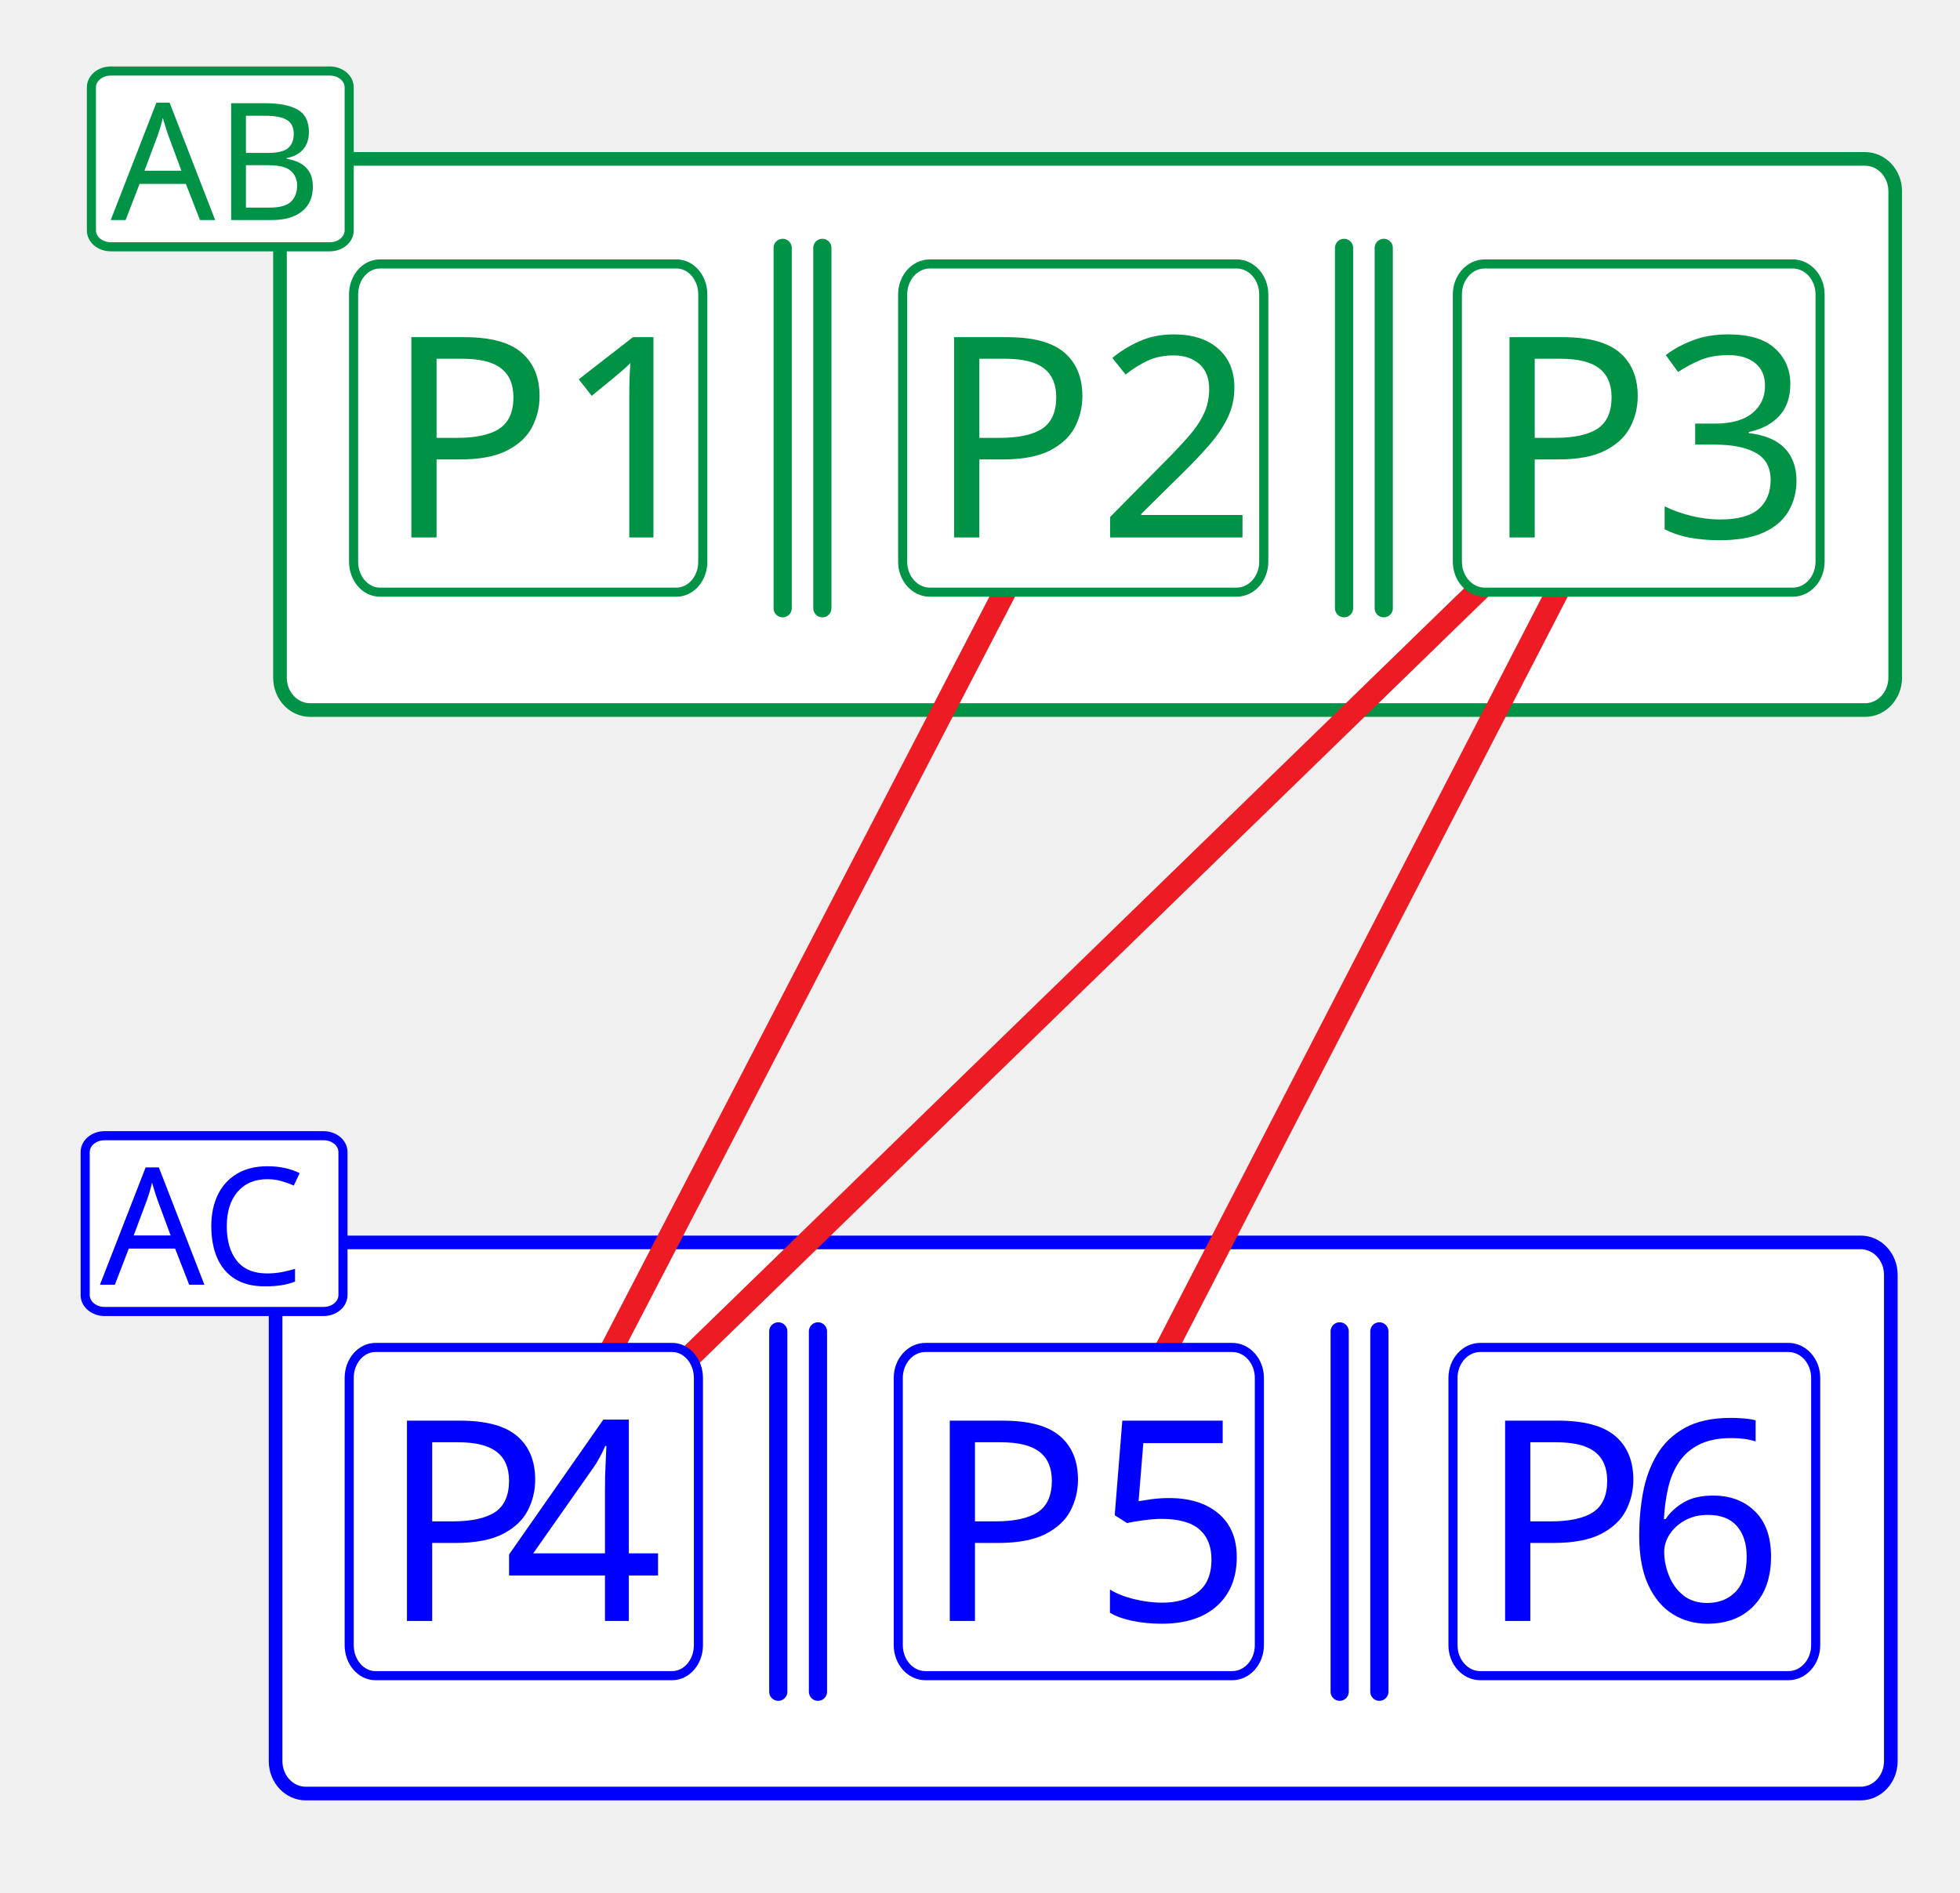
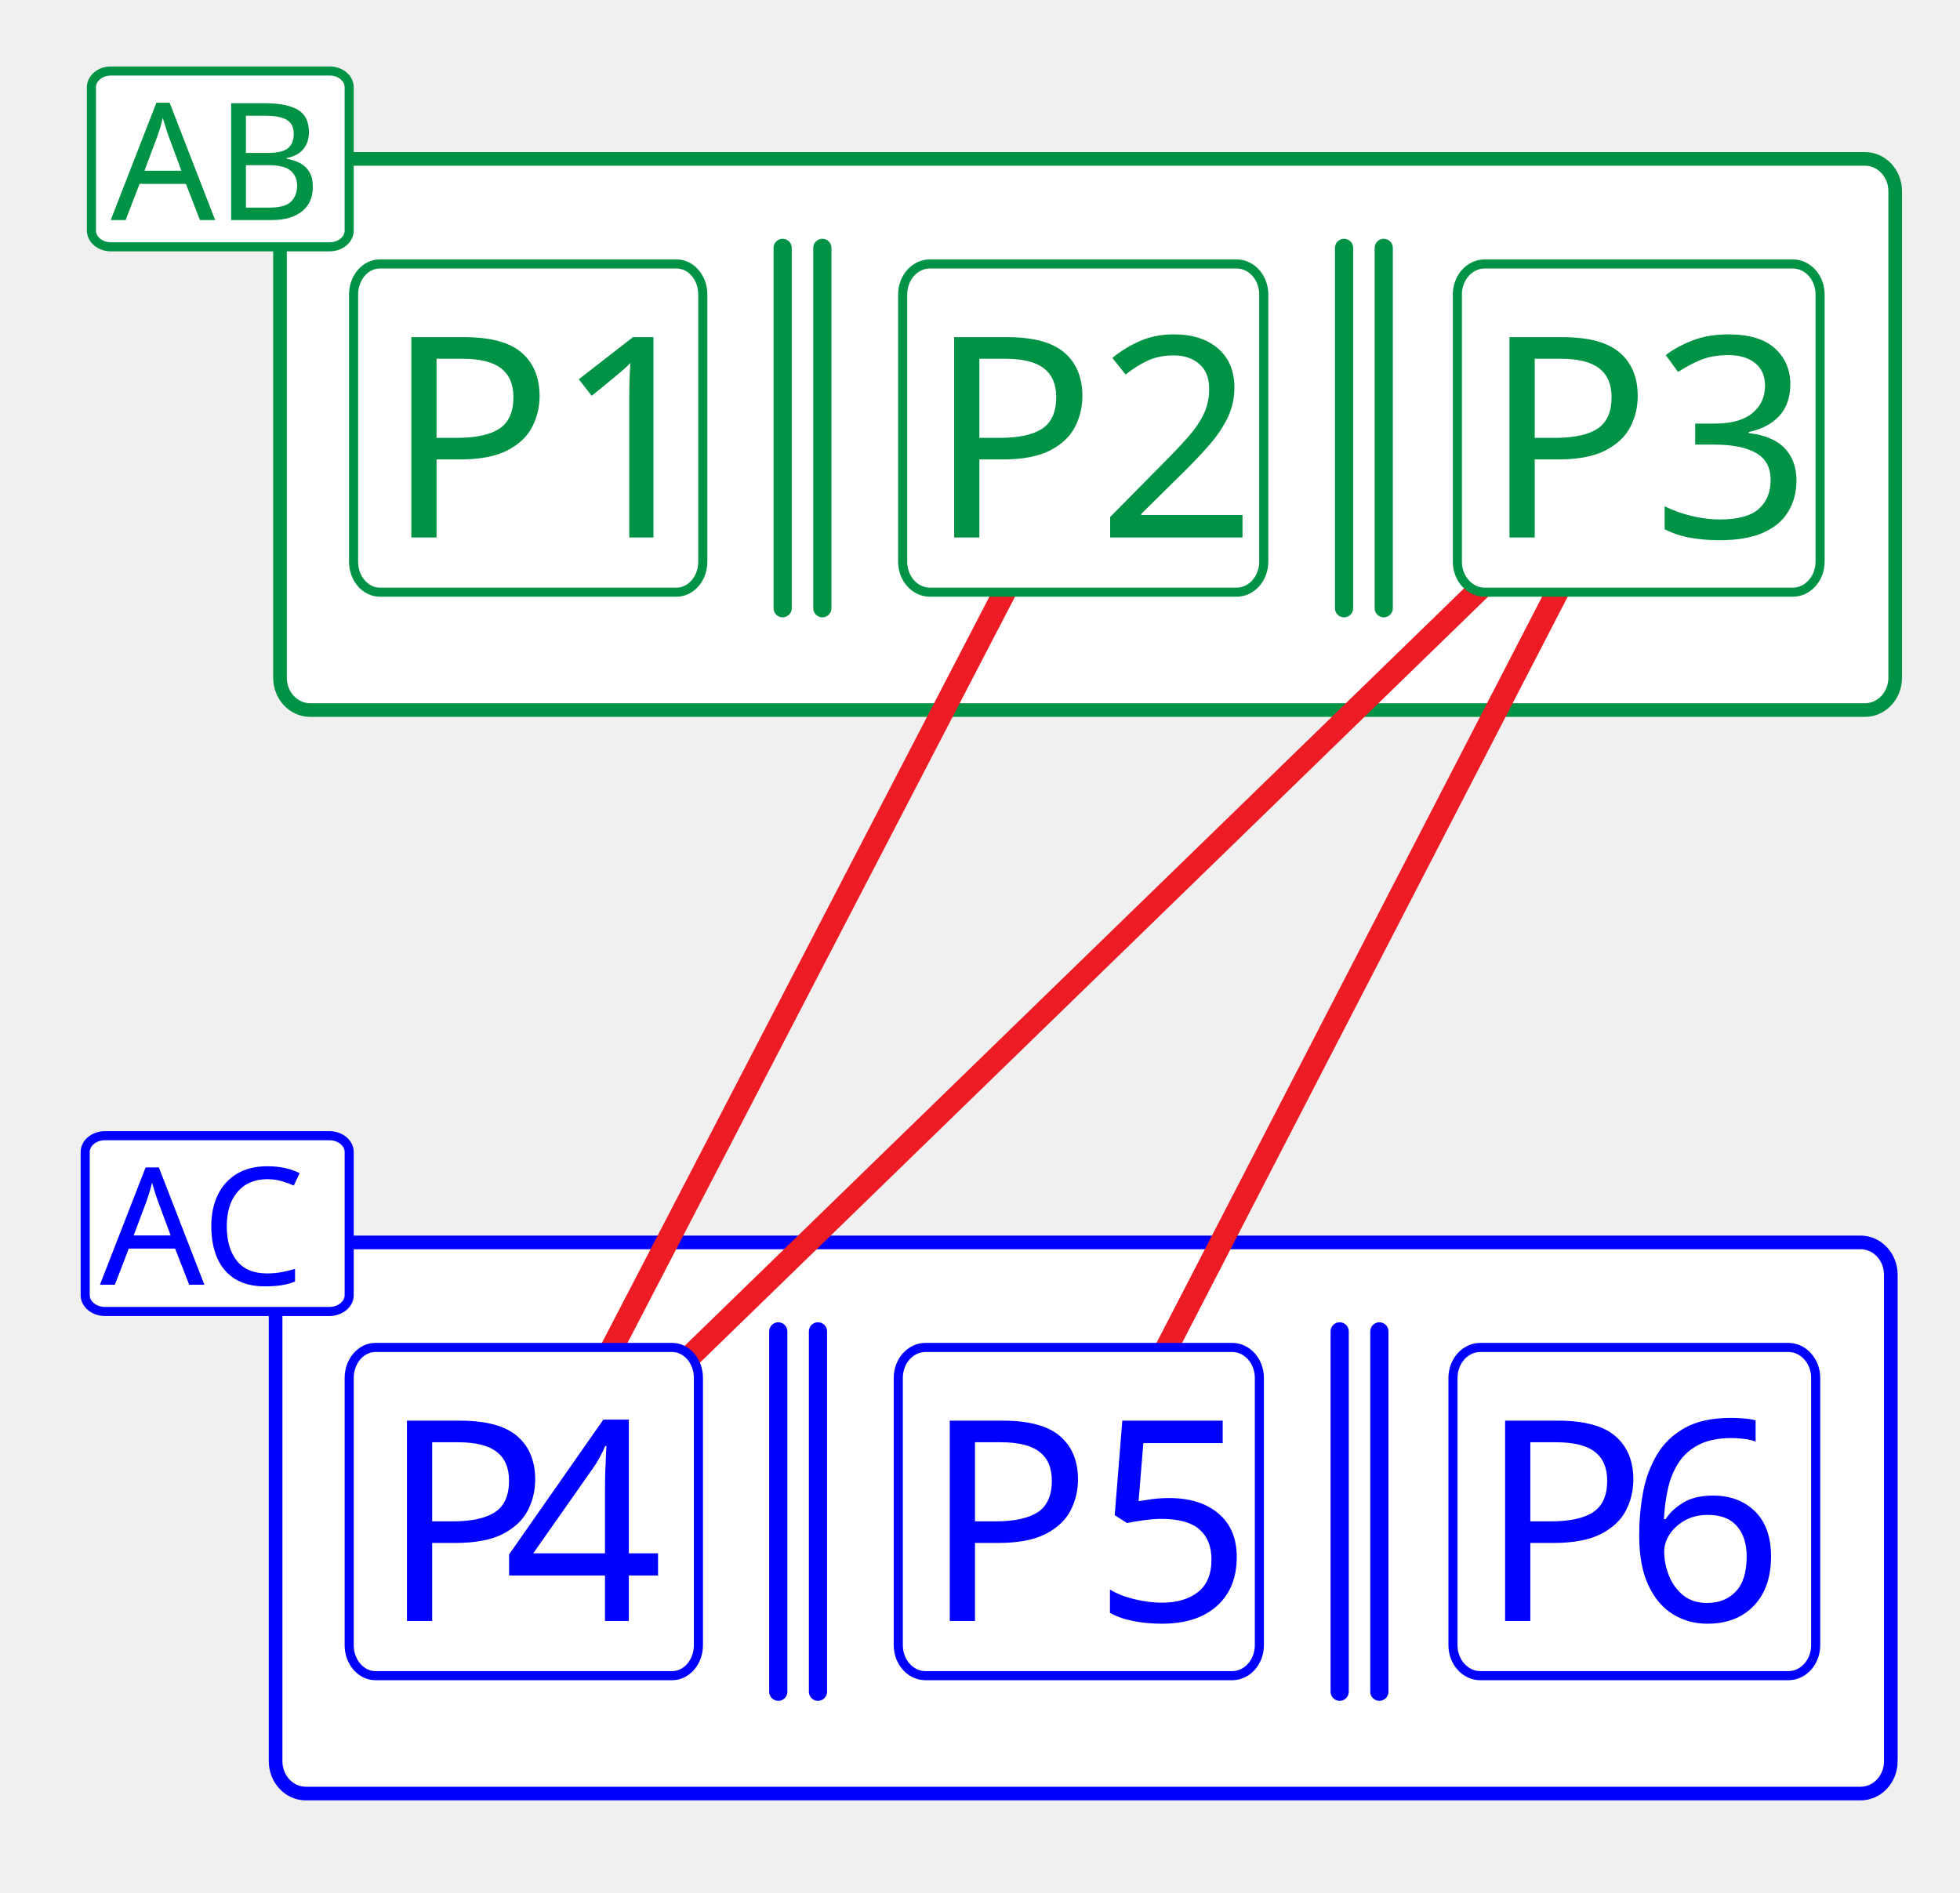
<svg xmlns="http://www.w3.org/2000/svg" version="1.1" id="Layer_1" x="0px" y="0px" width="431.111px" height="416.417px" viewBox="0 0 431.111 416.417" enable-background="new 0 0 431.111 416.417" xml:space="preserve">
-   <path fill="#FFFFFF" stroke="#009245" stroke-width="3" stroke-miterlimit="10" d="M416.857,149.09c0,3.933-2.977,7.12-6.649,7.12  H68.232c-3.671,0-6.648-3.187-6.648-7.12V42.078c0-3.933,2.977-7.12,6.648-7.12h341.976c3.673,0,6.649,3.187,6.649,7.12V149.09z" />
+   <path fill="#FFFFFF" stroke="#009245" stroke-width="3" stroke-miterlimit="10" d="M416.857,149.09c0,3.933-2.978,7.12-6.649,7.12  H68.232c-3.671,0-6.648-3.187-6.648-7.12V42.078c0-3.933,2.977-7.12,6.648-7.12h341.976c3.673,0,6.649,3.187,6.649,7.12V149.09z" />
  <g>
-     <path fill="#FFFFFF" stroke="#009245" stroke-width="2" stroke-miterlimit="10" d="M154.584,123.567   c0,3.704-2.589,6.708-5.783,6.708H83.555c-3.194,0-5.784-3.004-5.784-6.708V64.776c0-3.705,2.59-6.708,5.784-6.708h65.247   c3.194,0,5.783,3.003,5.783,6.708V123.567z" />
+     <path fill="#FFFFFF" stroke="#009245" stroke-width="2" stroke-miterlimit="10" d="M154.584,123.567   c0,3.704-2.589,6.708-5.783,6.708H83.555c-3.194,0-5.784-3.004-5.784-6.708V64.776c0-3.705,2.59-6.708,5.784-6.708h65.247   c3.194,0,5.783,3.003,5.783,6.708L154.584,123.567L154.584,123.567z" />
    <text transform="matrix(1 0 0 1 84.4932 118.2349)" fill="#009245" font-family="'Futura-Medium'" font-size="61.697">P1</text>
  </g>
  <g>
-     <line fill="#FFFFFF" stroke="#009245" stroke-width="4" stroke-linecap="round" stroke-miterlimit="10" x1="172.15" y1="54.533" x2="172.15" y2="133.81" />
-     <line fill="#FFFFFF" stroke="#009245" stroke-width="4" stroke-linecap="round" stroke-miterlimit="10" x1="180.88" y1="54.533" x2="180.88" y2="133.81" />
+     <line fill="none" stroke="#009245" stroke-width="4" stroke-linecap="round" stroke-miterlimit="10" x1="172.15" y1="54.533" x2="172.15" y2="133.81" />
+     <line fill="none" stroke="#009245" stroke-width="4" stroke-linecap="round" stroke-miterlimit="10" x1="180.88" y1="54.533" x2="180.88" y2="133.81" />
  </g>
  <g>
-     <line fill="#FFFFFF" stroke="#009245" stroke-width="4" stroke-linecap="round" stroke-miterlimit="10" x1="295.632" y1="54.533" x2="295.632" y2="133.81" />
-     <line fill="#FFFFFF" stroke="#009245" stroke-width="4" stroke-linecap="round" stroke-miterlimit="10" x1="304.361" y1="54.533" x2="304.361" y2="133.81" />
+     <line fill="none" stroke="#009245" stroke-width="4" stroke-linecap="round" stroke-miterlimit="10" x1="295.632" y1="54.533" x2="295.632" y2="133.81" />
+     <line fill="none" stroke="#009245" stroke-width="4" stroke-linecap="round" stroke-miterlimit="10" x1="304.36" y1="54.533" x2="304.36" y2="133.81" />
  </g>
-   <path fill="#FFFFFF" stroke="#0000FF" stroke-width="3" stroke-miterlimit="10" d="M415.893,387.455c0,3.935-2.978,7.12-6.65,7.12  H67.268c-3.671,0-6.648-3.186-6.648-7.12V280.444c0-3.933,2.977-7.119,6.648-7.119h341.975c3.673,0,6.65,3.187,6.65,7.119V387.455z" />
+   <path fill="#FFFFFF" stroke="#0000FF" stroke-width="3" stroke-miterlimit="10" d="M415.893,387.455  c0,3.936-2.978,7.121-6.649,7.121H67.268c-3.671,0-6.648-3.187-6.648-7.121V280.444c0-3.933,2.977-7.118,6.648-7.118h341.975  c3.673,0,6.649,3.187,6.649,7.118V387.455z" />
  <g>
-     <line fill="#FFFFFF" stroke="#0000FF" stroke-width="4" stroke-linecap="round" stroke-miterlimit="10" x1="171.186" y1="292.898" x2="171.186" y2="372.176" />
-     <line fill="#FFFFFF" stroke="#0000FF" stroke-width="4" stroke-linecap="round" stroke-miterlimit="10" x1="179.915" y1="292.898" x2="179.915" y2="372.176" />
+     <line fill="none" stroke="#0000FF" stroke-width="4" stroke-linecap="round" stroke-miterlimit="10" x1="171.186" y1="292.898" x2="171.186" y2="372.175" />
+     <line fill="none" stroke="#0000FF" stroke-width="4" stroke-linecap="round" stroke-miterlimit="10" x1="179.915" y1="292.898" x2="179.915" y2="372.175" />
  </g>
  <g>
-     <line fill="#FFFFFF" stroke="#0000FF" stroke-width="4" stroke-linecap="round" stroke-miterlimit="10" x1="294.667" y1="292.898" x2="294.667" y2="372.176" />
-     <line fill="#FFFFFF" stroke="#0000FF" stroke-width="4" stroke-linecap="round" stroke-miterlimit="10" x1="303.396" y1="292.898" x2="303.396" y2="372.176" />
+     <line fill="none" stroke="#0000FF" stroke-width="4" stroke-linecap="round" stroke-miterlimit="10" x1="294.667" y1="292.898" x2="294.667" y2="372.175" />
+     <line fill="none" stroke="#0000FF" stroke-width="4" stroke-linecap="round" stroke-miterlimit="10" x1="303.396" y1="292.898" x2="303.396" y2="372.175" />
  </g>
  <g>
-     <path fill="#FFFFFF" stroke="#0000FF" stroke-width="2" stroke-miterlimit="10" d="M399.368,361.933   c0,3.703-2.688,6.708-6.007,6.708h-67.763c-3.319,0-6.008-3.005-6.008-6.708v-58.792c0-3.703,2.688-6.708,6.008-6.708h67.763   c3.318,0,6.007,3.005,6.007,6.708V361.933z" />
-     <text transform="matrix(1 0 0 1 325.0723 356.6011)">
-       <tspan x="0" y="0" fill="#0000FF" font-family="'Futura-Medium'" font-size="61.697" letter-spacing="-1">P</tspan>
-       <tspan x="32.085" y="0" fill="#0000FF" font-family="'Futura-Medium'" font-size="61.697">6</tspan>
-     </text>
+     <path fill="#FFFFFF" stroke="#0000FF" stroke-width="2" stroke-miterlimit="10" d="M399.368,361.933   c0,3.703-2.688,6.708-6.007,6.708h-67.764c-3.318,0-6.008-3.005-6.008-6.708v-58.792c0-3.703,2.688-6.708,6.008-6.708h67.764   c3.317,0,6.007,3.005,6.007,6.708V361.933z" />
+     <text transform="matrix(1 0 0 1 325.0723 356.6011)" fill="#0000FF" font-family="'Futura-Medium'" font-size="61.697">P</text>
+     <text transform="matrix(1 0 0 1 357.1572 356.6011)" fill="#0000FF" font-family="'Futura-Medium'" font-size="61.697">6</text>
  </g>
-   <line fill="none" stroke="#ED1C24" stroke-width="5" stroke-miterlimit="10" x1="237.291" y1="98.811" x2="115.213" y2="333.95" />
-   <line fill="none" stroke="#ED1C24" stroke-width="5" stroke-miterlimit="10" x1="115.213" y1="333.95" x2="360.445" y2="95.583" />
-   <line fill="none" stroke="#ED1C24" stroke-width="5" stroke-miterlimit="10" x1="360.445" y1="95.583" x2="237.291" y2="333.95" />
+   <line fill="none" stroke="#ED1C24" stroke-width="5" stroke-miterlimit="10" x1="237.291" y1="98.811" x2="115.213" y2="333.951" />
+   <line fill="none" stroke="#ED1C24" stroke-width="5" stroke-miterlimit="10" x1="115.213" y1="333.951" x2="360.445" y2="95.583" />
+   <line fill="none" stroke="#ED1C24" stroke-width="5" stroke-miterlimit="10" x1="360.445" y1="95.583" x2="237.291" y2="333.951" />
  <g>
-     <path fill="#FFFFFF" stroke="#009245" stroke-width="2" stroke-miterlimit="10" d="M277.97,123.567c0,3.704-2.677,6.708-5.98,6.708   h-67.466c-3.303,0-5.98-3.004-5.98-6.708V64.776c0-3.705,2.678-6.708,5.98-6.708h67.466c3.304,0,5.98,3.003,5.98,6.708V123.567z" />
+     <path fill="#FFFFFF" stroke="#009245" stroke-width="2" stroke-miterlimit="10" d="M277.97,123.567   c0,3.704-2.677,6.708-5.979,6.708h-67.466c-3.303,0-5.98-3.004-5.98-6.708V64.776c0-3.705,2.678-6.708,5.98-6.708h67.466   c3.304,0,5.979,3.003,5.979,6.708V123.567z" />
    <text transform="matrix(1 0 0 1 203.8857 118.2349)" fill="#009245" font-family="'Futura-Medium'" font-size="61.697">P2</text>
  </g>
  <g>
-     <path fill="#FFFFFF" stroke="#009245" stroke-width="2" stroke-miterlimit="10" d="M400.335,123.567   c0,3.704-2.69,6.708-6.008,6.708h-67.764c-3.317,0-6.008-3.004-6.008-6.708V64.776c0-3.705,2.69-6.708,6.008-6.708h67.764   c3.317,0,6.008,3.003,6.008,6.708V123.567z" />
+     <path fill="#FFFFFF" stroke="#009245" stroke-width="2" stroke-miterlimit="10" d="M400.335,123.567   c0,3.704-2.69,6.708-6.008,6.708h-67.765c-3.316,0-6.008-3.004-6.008-6.708V64.776c0-3.705,2.69-6.708,6.008-6.708h67.765   c3.316,0,6.008,3.003,6.008,6.708V123.567z" />
    <text transform="matrix(1 0 0 1 326.0371 118.2349)" fill="#009245" font-family="'Futura-Medium'" font-size="61.697">P3</text>
  </g>
  <g>
-     <path fill="#FFFFFF" stroke="#0000FF" stroke-width="2" stroke-miterlimit="10" d="M153.62,361.933   c0,3.703-2.589,6.708-5.783,6.708H82.59c-3.194,0-5.784-3.005-5.784-6.708v-58.792c0-3.703,2.59-6.708,5.784-6.708h65.247   c3.194,0,5.783,3.005,5.783,6.708V361.933z" />
-     <text transform="matrix(1 0 0 1 83.5283 356.6011)">
-       <tspan x="0" y="0" fill="#0000FF" font-family="'Futura-Medium'" font-size="61.697" letter-spacing="-6">P</tspan>
-       <tspan x="27.149" y="0" fill="#0000FF" font-family="'Futura-Medium'" font-size="61.697">4</tspan>
-     </text>
+     <path fill="#FFFFFF" stroke="#0000FF" stroke-width="2" stroke-miterlimit="10" d="M153.62,361.933   c0,3.703-2.589,6.708-5.783,6.708H82.59c-3.194,0-5.784-3.005-5.784-6.708v-58.792c0-3.703,2.59-6.708,5.784-6.708h65.247   c3.194,0,5.783,3.005,5.783,6.708V361.933L153.62,361.933z" />
+     <text transform="matrix(1 0 0 1 83.5283 356.6011)" fill="#0000FF" font-family="'Futura-Medium'" font-size="61.697" letter-spacing="-5">P</text>
+     <text transform="matrix(1 0 0 1 110.6772 356.6011)" fill="#0000FF" font-family="'Futura-Medium'" font-size="61.697">4</text>
  </g>
  <g>
-     <path fill="#FFFFFF" stroke="#0000FF" stroke-width="2" stroke-miterlimit="10" d="M277.004,361.933   c0,3.703-2.677,6.708-5.98,6.708h-67.465c-3.303,0-5.98-3.005-5.98-6.708v-58.792c0-3.703,2.678-6.708,5.98-6.708h67.465   c3.304,0,5.98,3.005,5.98,6.708V361.933z" />
+     <path fill="#FFFFFF" stroke="#0000FF" stroke-width="2" stroke-miterlimit="10" d="M277.004,361.933   c0,3.703-2.677,6.708-5.979,6.708h-67.465c-3.303,0-5.98-3.005-5.98-6.708v-58.792c0-3.703,2.678-6.708,5.98-6.708h67.465   c3.304,0,5.979,3.005,5.979,6.708V361.933z" />
    <text transform="matrix(1 0 0 1 202.9209 356.6011)" fill="#0000FF" font-family="'Futura-Medium'" font-size="61.697">P5</text>
  </g>
  <g>
    <path fill="#FFFFFF" stroke="#009245" stroke-width="2" stroke-miterlimit="10" d="M76.806,50.701c0,1.984-1.911,3.593-4.269,3.593   H24.376c-2.357,0-4.27-1.609-4.27-3.593V19.214c0-1.984,1.912-3.593,4.27-3.593h48.161c2.358,0,4.269,1.609,4.269,3.593V50.701z" />
-     <text transform="matrix(1 0 0 1 24.3545 48.4062)" fill="#009245" font-family="'Futura-Medium'" font-size="36">AB</text>
+     <text transform="matrix(1 0 0 1 24.3545 48.4058)" fill="#009245" font-family="'Futura-Medium'" font-size="36">AB</text>
  </g>
  <g>
-     <path fill="#FFFFFF" stroke="#0000FF" stroke-width="2" stroke-miterlimit="10" d="M75.437,284.929   c0,1.983-1.911,3.593-4.269,3.593H23.007c-2.357,0-4.27-1.609-4.27-3.593v-31.487c0-1.983,1.912-3.592,4.27-3.592h48.161   c2.358,0,4.269,1.608,4.269,3.592V284.929z" />
+     <path fill="#FFFFFF" stroke="#0000FF" stroke-width="2" stroke-miterlimit="10" d="M76.806,284.929   c0,1.982-1.958,3.593-4.372,3.593H23.11c-2.414,0-4.373-1.608-4.373-3.593v-31.487c0-1.983,1.958-3.592,4.373-3.592h49.324   c2.415,0,4.372,1.608,4.372,3.592V284.929z" />
    <text transform="matrix(1 0 0 1 21.9854 282.6343)" fill="#0000FF" font-family="'Futura-Medium'" font-size="36">AC</text>
  </g>
</svg>
